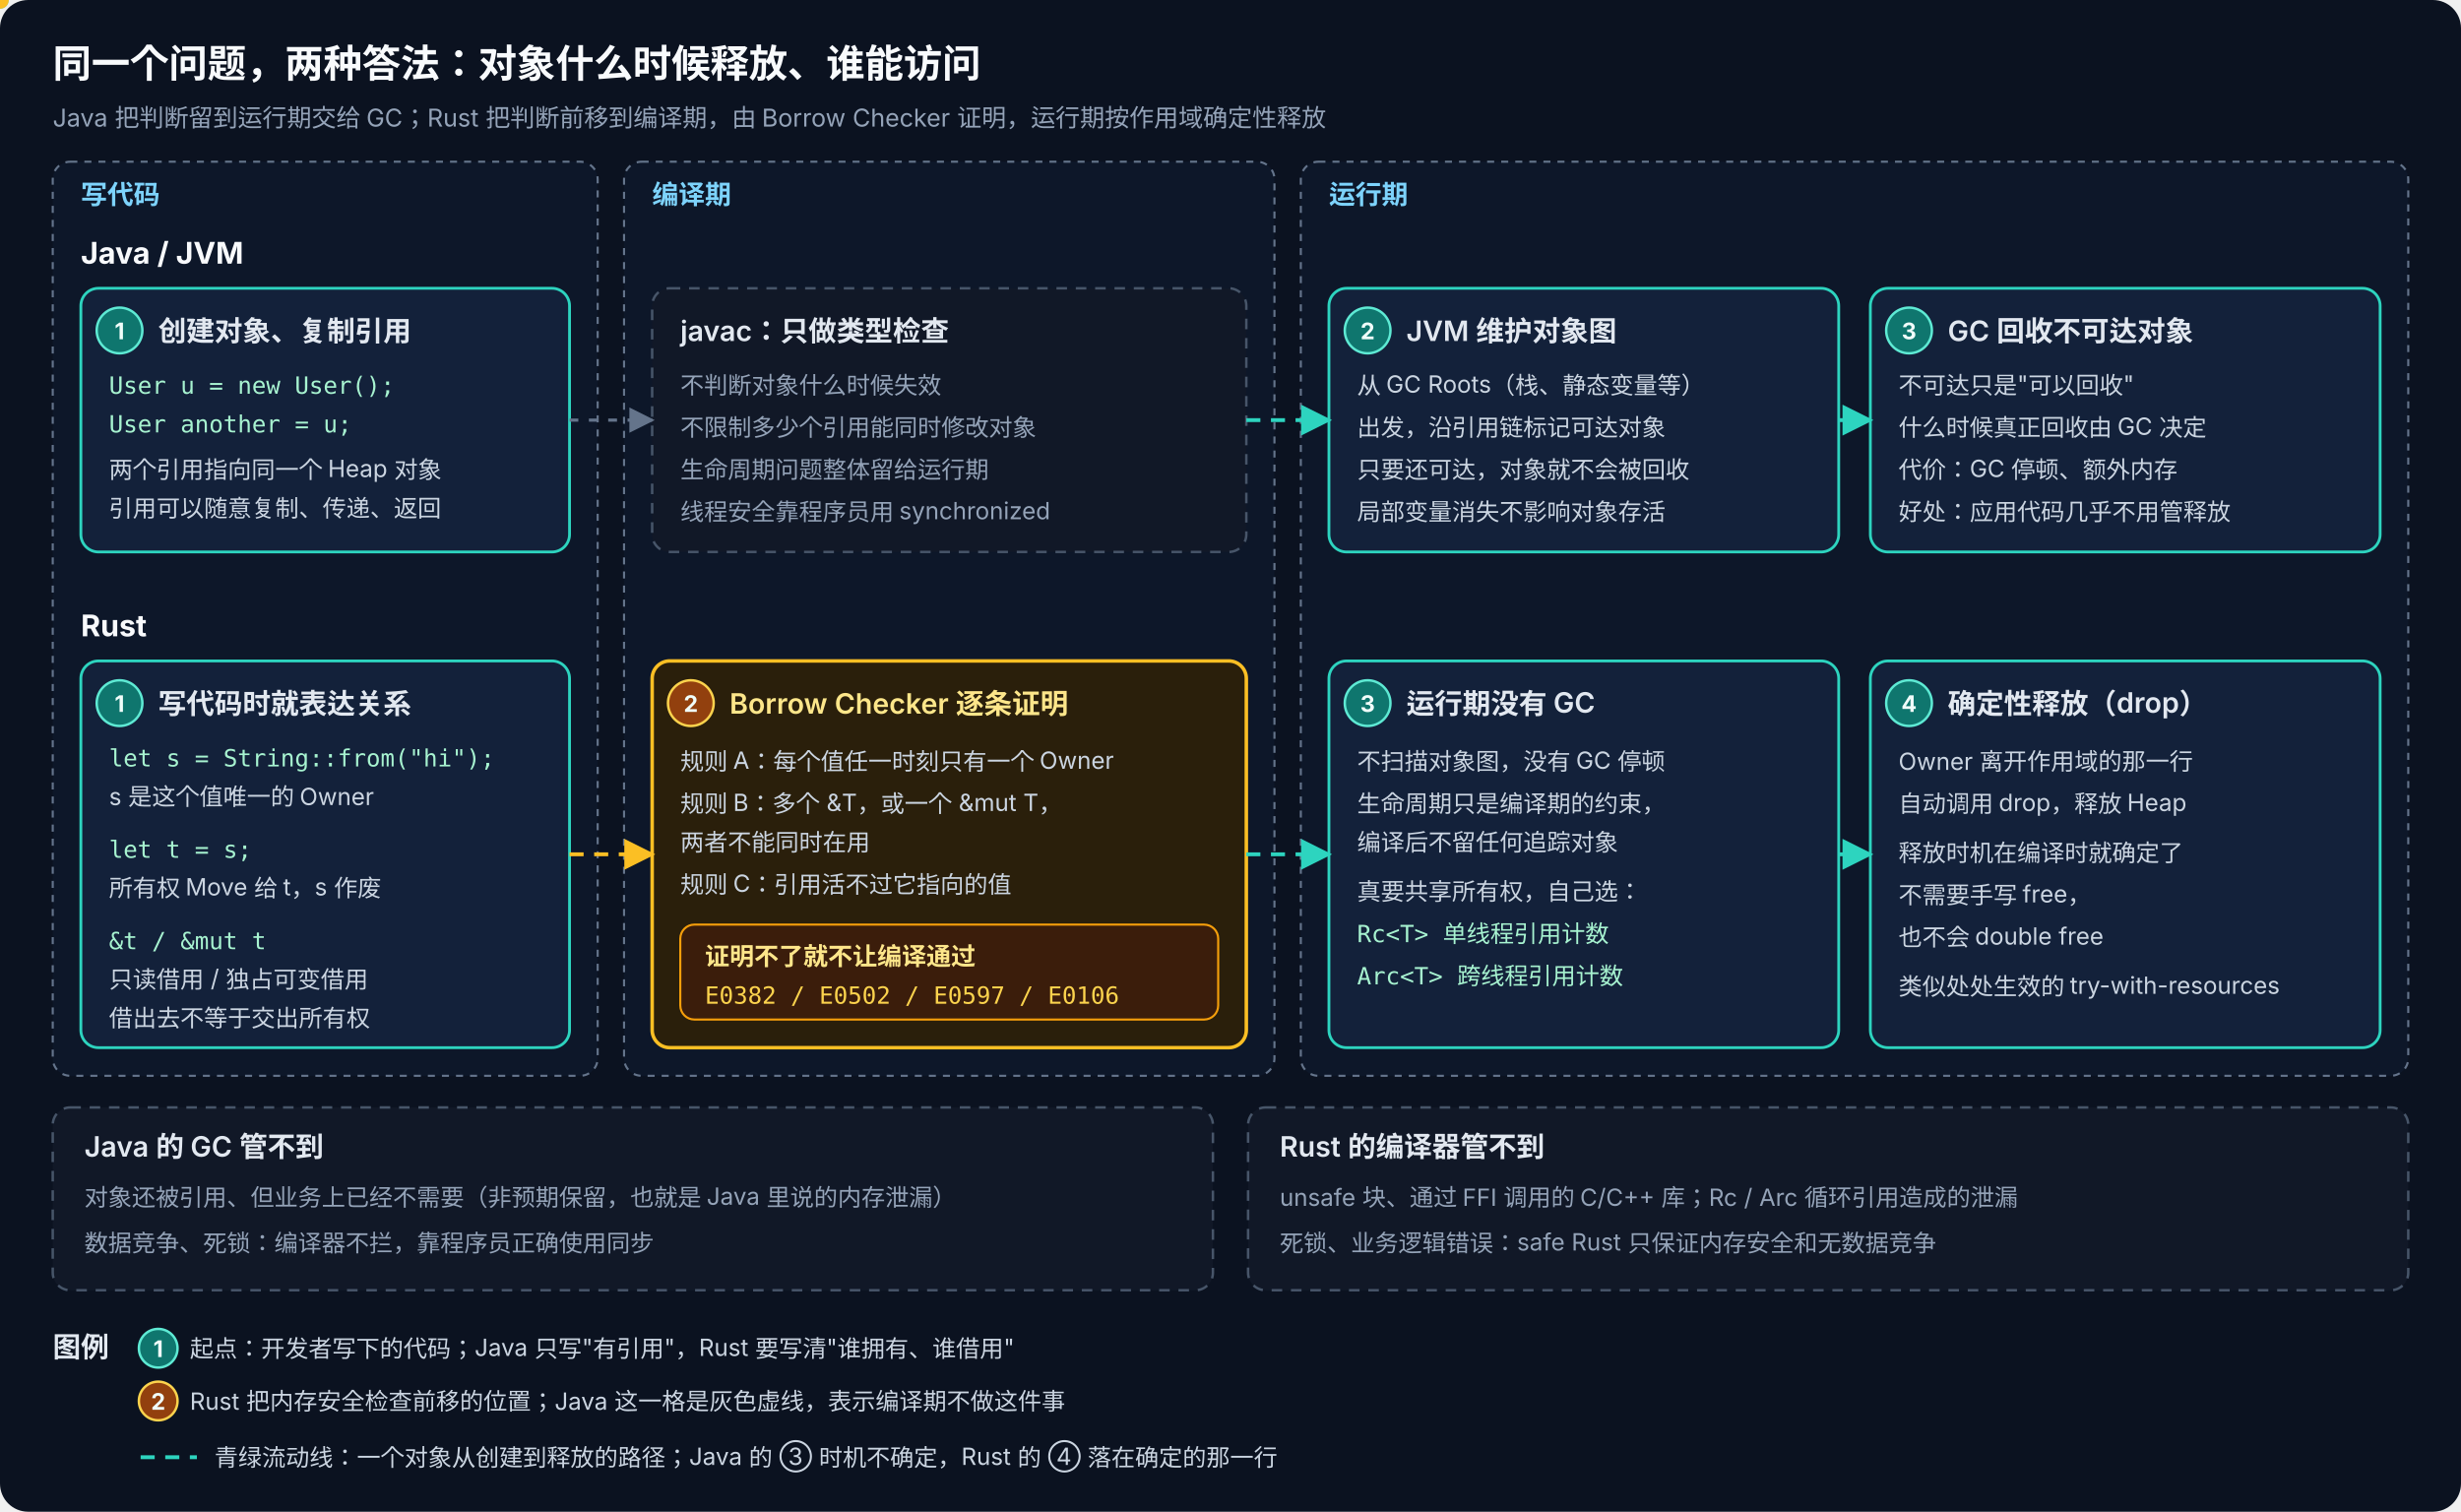
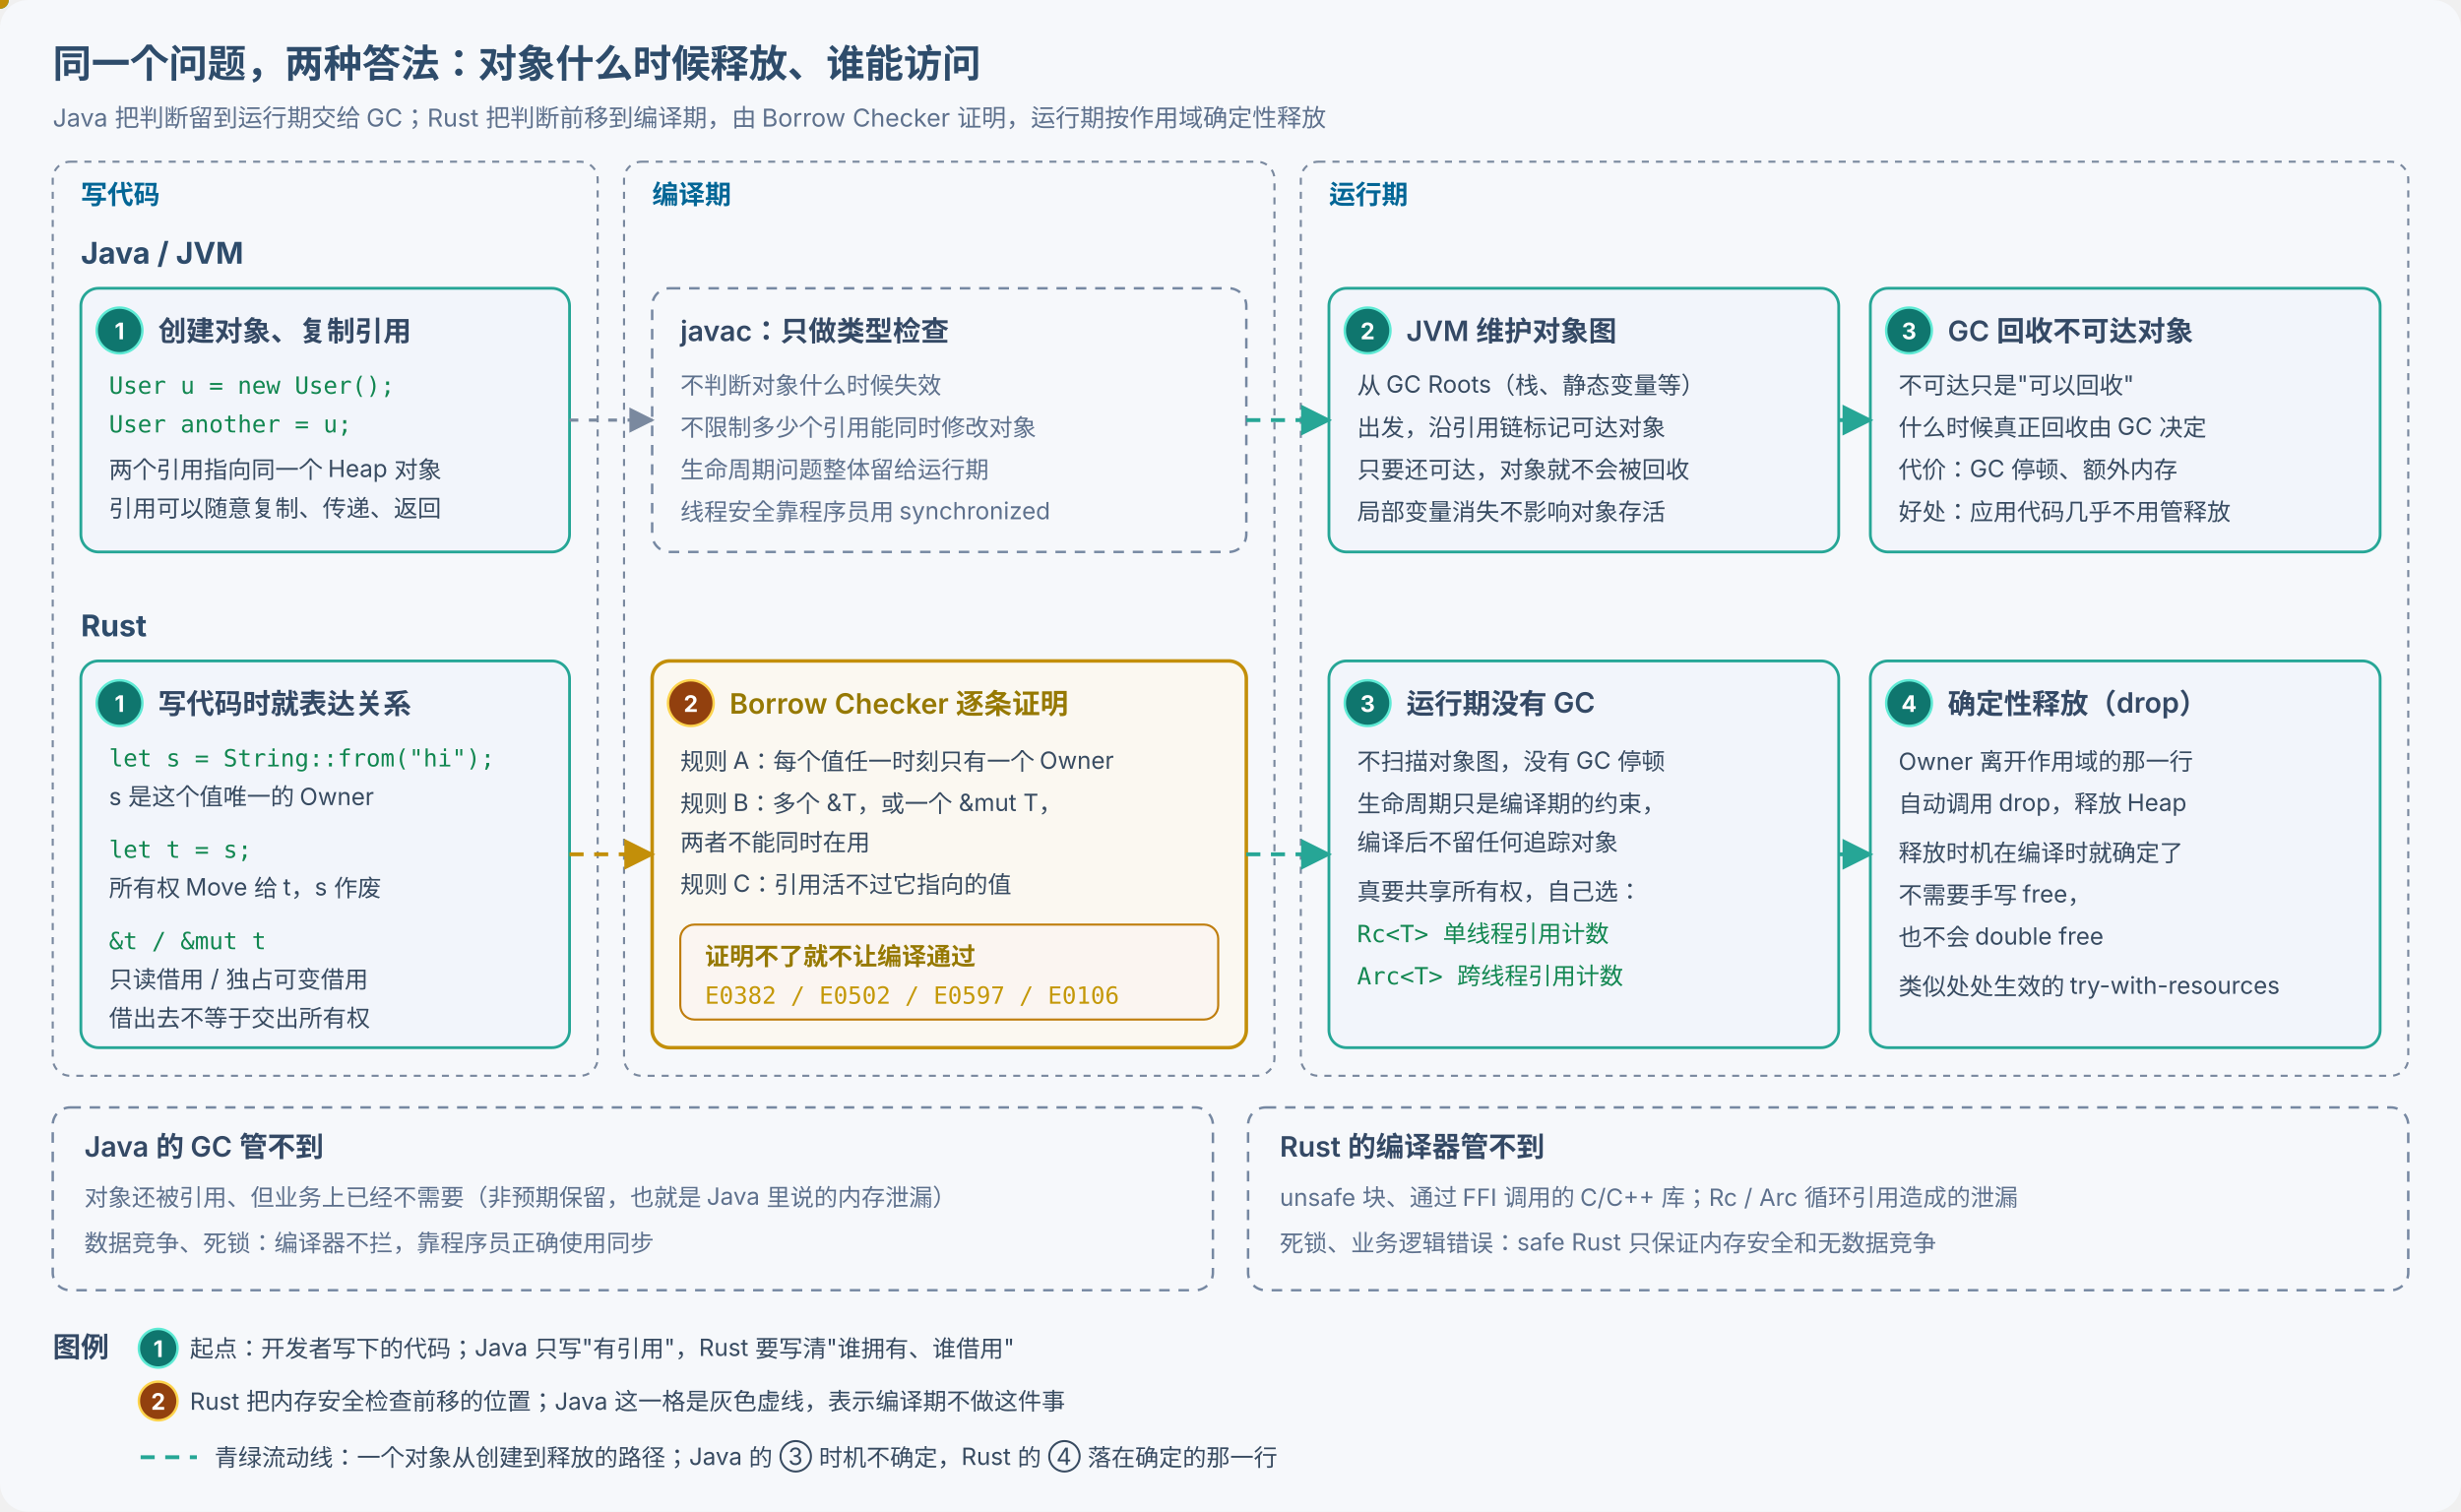
<svg xmlns="http://www.w3.org/2000/svg" viewBox="0 0 1400 860" width="1400" height="860" font-family="-apple-system, 'PingFang SC', 'Microsoft YaHei', 'Segoe UI', sans-serif">
  <defs>
    <marker id="arr" viewBox="0 0 10 10" refX="9" refY="5" markerWidth="8" markerHeight="8" orient="auto-start-reverse">
-       <path d="M0,0 L10,5 L0,10 z" fill="#2dd4bf" />
+       <path d="M0,0 L10,5 L0,10 z" fill="#26a696" />
    </marker>
    <marker id="arrAmber" viewBox="0 0 10 10" refX="9" refY="5" markerWidth="8" markerHeight="8" orient="auto-start-reverse">
-       <path d="M0,0 L10,5 L0,10 z" fill="#fbbf24" />
+       <path d="M0,0 L10,5 L0,10 z" fill="#c38f09" />
    </marker>
    <marker id="arrGray" viewBox="0 0 10 10" refX="9" refY="5" markerWidth="8" markerHeight="8" orient="auto-start-reverse">
-       <path d="M0,0 L10,5 L0,10 z" fill="#64748b" />
+       <path d="M0,0 L10,5 L0,10 z" fill="#7a899f" />
    </marker>
    <style>
-       .bg { fill: #0b1220; }
-       .box { fill: #13213a; stroke: #2dd4bf; stroke-width: 1.6; }
-       .boxBlue { fill: #10203a; stroke: #38bdf8; stroke-width: 1.6; }
-       .boxGray { fill: #111827; stroke: #475569; stroke-width: 1.4; stroke-dasharray: 6 5; }
-       .boxAmber { fill: #2a1f0b; stroke: #fbbf24; stroke-width: 2; animation: pulse 2.4s ease-in-out infinite; }
-       .zone { fill: #0d1729; stroke: #64748b; stroke-width: 1.2; stroke-dasharray: 4 4; }
-       .zl { fill: #7dd3fc; font-size: 15px; font-weight: 600; }
-       .lane { fill: #f8fafc; font-size: 17px; font-weight: 700; }
-       .h { fill: #e2e8f0; font-size: 16px; font-weight: 600; }
-       .hAmber { fill: #fde68a; font-size: 16px; font-weight: 600; }
-       .t { fill: #cbd5e1; font-size: 13.5px; }
-       .tGray { fill: #94a3b8; font-size: 13.5px; }
-       .code { fill: #a7f3d0; font-size: 13.5px; font-family: Menlo, Consolas, monospace; }
-       .title { fill: #f8fafc; font-size: 22px; font-weight: 700; }
-       .sub { fill: #94a3b8; font-size: 14px; }
-       .flow { fill: none; stroke: #2dd4bf; stroke-width: 2.2; stroke-dasharray: 8 6; animation: dash 1.2s linear infinite; }
-       .flowAmber { fill: none; stroke: #fbbf24; stroke-width: 2.2; stroke-dasharray: 8 6; animation: dash 1.2s linear infinite; }
-       .flowGray { fill: none; stroke: #64748b; stroke-width: 1.8; stroke-dasharray: 5 6; }
+       .bg { fill: #f6f8fb; }
+       .box { fill: #f2f5fb; stroke: #26a696; stroke-width: 1.6; }
+       .boxBlue { fill: #f1f5fb; stroke: #0c89c0; stroke-width: 1.6; }
+       .boxGray { fill: #f6f8fb; stroke: #7688a2; stroke-width: 1.4; stroke-dasharray: 6 5; }
+       .boxAmber { fill: #fbf8f1; stroke: #c38f09; stroke-width: 2; animation: pulse 2.4s ease-in-out infinite; }
+       .zone { fill: #f6f8fb; stroke: #7a899f; stroke-width: 1.2; stroke-dasharray: 4 4; }
+       .zl { fill: #036696; font-size: 15px; font-weight: 600; }
+       .lane { fill: #2e4c6b; font-size: 17px; font-weight: 700; }
+       .h { fill: #344965; font-size: 16px; font-weight: 600; }
+       .hAmber { fill: #967903; font-size: 16px; font-weight: 600; }
+       .t { fill: #384b61; font-size: 13.5px; }
+       .tGray { fill: #5e718d; font-size: 13.5px; }
+       .code { fill: #128751; font-size: 13.5px; font-family: Menlo, Consolas, monospace; }
+       .title { fill: #2e4c6b; font-size: 22px; font-weight: 700; }
+       .sub { fill: #5e718d; font-size: 14px; }
+       .flow { fill: none; stroke: #26a696; stroke-width: 2.2; stroke-dasharray: 8 6; animation: dash 1.2s linear infinite; }
+       .flowAmber { fill: none; stroke: #c38f09; stroke-width: 2.2; stroke-dasharray: 8 6; animation: dash 1.2s linear infinite; }
+       .flowGray { fill: none; stroke: #7a899f; stroke-width: 1.8; stroke-dasharray: 5 6; }
      .badge { fill: #0f766e; stroke: #5eead4; stroke-width: 1.4; }
      .badgeAmber { fill: #92400e; stroke: #fcd34d; stroke-width: 1.4; }
-       .bn { fill: #f0fdfa; font-size: 13px; font-weight: 700; text-anchor: middle; }
-       .el { fill: #cbd5e1; font-size: 13.5px; }
+       .bn { fill:#ffffff; font-size: 13px; font-weight: 700; text-anchor: middle; }
+       .el { fill: #384b61; font-size: 13.5px; }
      @keyframes dash { to { stroke-dashoffset: -28; } }
      @keyframes pulse { 0%,100% { stroke-opacity: 1; } 50% { stroke-opacity: 0.35; } }
    </style>
  </defs>
  <rect class="bg" width="1400" height="860" rx="16" />
  <text class="title" x="30" y="44">同一个问题，两种答法：对象什么时候释放、谁能访问</text>
  <text class="sub" x="30" y="72">Java 把判断留到运行期交给 GC；Rust 把判断前移到编译期，由 Borrow Checker 证明，运行期按作用域确定性释放</text>
  <rect class="zone" x="30" y="92" width="310" height="520" rx="10" />
  <text class="zl" x="46" y="116">写代码</text>
  <rect class="zone" x="355" y="92" width="370" height="520" rx="10" />
  <text class="zl" x="371" y="116">编译期</text>
  <rect class="zone" x="740" y="92" width="630" height="520" rx="10" />
  <text class="zl" x="756" y="116">运行期</text>
  <text class="lane" x="46" y="150">Java / JVM</text>
  <rect class="box" x="46" y="164" width="278" height="150" rx="10" />
  <circle class="badge" cx="68" cy="188" r="13" />
  <text class="bn" x="68" y="193">1</text>
  <text class="h" x="90" y="194">创建对象、复制引用</text>
  <text class="code" x="62" y="224">User u = new User();</text>
  <text class="code" x="62" y="246">User another = u;</text>
  <text class="t" x="62" y="272">两个引用指向同一个 Heap 对象</text>
  <text class="t" x="62" y="294">引用可以随意复制、传递、返回</text>
  <rect class="boxGray" x="371" y="164" width="338" height="150" rx="10" />
  <text class="h" x="387" y="194">javac：只做类型检查</text>
  <text class="tGray" x="387" y="224">不判断对象什么时候失效</text>
  <text class="tGray" x="387" y="248">不限制多少个引用能同时修改对象</text>
  <text class="tGray" x="387" y="272">生命周期问题整体留给运行期</text>
  <text class="tGray" x="387" y="296">线程安全靠程序员用 synchronized</text>
  <rect class="box" x="756" y="164" width="290" height="150" rx="10" />
  <circle class="badge" cx="778" cy="188" r="13" />
  <text class="bn" x="778" y="193">2</text>
  <text class="h" x="800" y="194">JVM 维护对象图</text>
  <text class="t" x="772" y="224">从 GC Roots（栈、静态变量等）</text>
  <text class="t" x="772" y="248">出发，沿引用链标记可达对象</text>
  <text class="t" x="772" y="272">只要还可达，对象就不会被回收</text>
  <text class="t" x="772" y="296">局部变量消失不影响对象存活</text>
  <rect class="box" x="1064" y="164" width="290" height="150" rx="10" />
  <circle class="badge" cx="1086" cy="188" r="13" />
  <text class="bn" x="1086" y="193">3</text>
  <text class="h" x="1108" y="194">GC 回收不可达对象</text>
  <text class="t" x="1080" y="224">不可达只是"可以回收"</text>
  <text class="t" x="1080" y="248">什么时候真正回收由 GC 决定</text>
  <text class="t" x="1080" y="272">代价：GC 停顿、额外内存</text>
  <text class="t" x="1080" y="296">好处：应用代码几乎不用管释放</text>
  <path class="flowGray" d="M324,239 L371,239" marker-end="url(#arrGray)" />
  <path class="flow" d="M709,239 L756,239" marker-end="url(#arr)" />
  <path class="flow" d="M1046,239 L1064,239" marker-end="url(#arr)" />
-   <circle r="5" fill="#5eead4">
+   <circle r="5" fill="#1bb199">
    <animateMotion dur="3.2s" repeatCount="indefinite" path="M324,239 L1064,239" />
  </circle>
  <text class="lane" x="46" y="362">Rust</text>
  <rect class="box" x="46" y="376" width="278" height="220" rx="10" />
  <circle class="badge" cx="68" cy="400" r="13" />
  <text class="bn" x="68" y="405">1</text>
  <text class="h" x="90" y="406">写代码时就表达关系</text>
  <text class="code" x="62" y="436">let s = String::from("hi");</text>
  <text class="t" x="62" y="458">s 是这个值唯一的 Owner</text>
  <text class="code" x="62" y="488">let t = s;</text>
  <text class="t" x="62" y="510">所有权 Move 给 t，s 作废</text>
  <text class="code" x="62" y="540">&amp;t   /   &amp;mut t</text>
  <text class="t" x="62" y="562">只读借用 / 独占可变借用</text>
  <text class="t" x="62" y="584">借出去不等于交出所有权</text>
  <rect class="boxAmber" x="371" y="376" width="338" height="220" rx="10" />
  <circle class="badgeAmber" cx="393" cy="400" r="13" />
  <text class="bn" x="393" y="405">2</text>
  <text class="hAmber" x="415" y="406">Borrow Checker 逐条证明</text>
  <text class="t" x="387" y="438">规则 A：每个值任一时刻只有一个 Owner</text>
  <text class="t" x="387" y="462">规则 B：多个 &amp;T，或一个 &amp;mut T，</text>
  <text class="t" x="387" y="484">　　　　两者不能同时在用</text>
  <text class="t" x="387" y="508">规则 C：引用活不过它指向的值</text>
-   <rect x="387" y="526" width="306" height="54" rx="8" fill="#3b1d0b" stroke="#f59e0b" stroke-width="1.2" />
+   <rect x="387" y="526" width="306" height="54" rx="8" fill="#fbf5f1" stroke="#bf7d0d" stroke-width="1.2" />
  <text class="hAmber" x="401" y="549" style="font-size:14px">证明不了就不让编译通过</text>
-   <text class="code" x="401" y="571" style="fill:#fcd34d">E0382 / E0502 / E0597 / E0106</text>
+   <text class="code" x="401" y="571" style="fill:#c49808">E0382 / E0502 / E0597 / E0106</text>
  <rect class="box" x="756" y="376" width="290" height="220" rx="10" />
  <circle class="badge" cx="778" cy="400" r="13" />
  <text class="bn" x="778" y="405">3</text>
  <text class="h" x="800" y="406">运行期没有 GC</text>
  <text class="t" x="772" y="438">不扫描对象图，没有 GC 停顿</text>
  <text class="t" x="772" y="462">生命周期只是编译期的约束，</text>
  <text class="t" x="772" y="484">编译后不留任何追踪对象</text>
  <text class="t" x="772" y="512">真要共享所有权，自己选：</text>
  <text class="code" x="772" y="536">Rc&lt;T&gt; 单线程引用计数</text>
  <text class="code" x="772" y="560">Arc&lt;T&gt; 跨线程引用计数</text>
  <rect class="box" x="1064" y="376" width="290" height="220" rx="10" />
  <circle class="badge" cx="1086" cy="400" r="13" />
  <text class="bn" x="1086" y="405">4</text>
  <text class="h" x="1108" y="406">确定性释放（drop）</text>
  <text class="t" x="1080" y="438">Owner 离开作用域的那一行</text>
  <text class="t" x="1080" y="462">自动调用 drop，释放 Heap</text>
  <text class="t" x="1080" y="490">释放时机在编译时就确定了</text>
  <text class="t" x="1080" y="514">不需要手写 free，</text>
  <text class="t" x="1080" y="538">也不会 double free</text>
  <text class="t" x="1080" y="566">类似处处生效的 try-with-resources</text>
  <path class="flowAmber" d="M324,486 L371,486" marker-end="url(#arrAmber)" />
  <path class="flow" d="M709,486 L756,486" marker-end="url(#arr)" />
  <path class="flow" d="M1046,486 L1064,486" marker-end="url(#arr)" />
-   <circle r="5" fill="#fbbf24">
+   <circle r="5" fill="#c38f09">
    <animateMotion dur="3.2s" repeatCount="indefinite" path="M324,486 L1064,486" />
  </circle>
  <rect class="boxGray" x="30" y="630" width="660" height="104" rx="10" />
  <text class="h" x="48" y="658">Java 的 GC 管不到</text>
  <text class="tGray" x="48" y="686">对象还被引用、但业务上已经不需要（非预期保留，也就是 Java 里说的内存泄漏）</text>
  <text class="tGray" x="48" y="712">数据竞争、死锁：编译器不拦，靠程序员正确使用同步</text>
  <rect class="boxGray" x="710" y="630" width="660" height="104" rx="10" />
  <text class="h" x="728" y="658">Rust 的编译器管不到</text>
  <text class="tGray" x="728" y="686">unsafe 块、通过 FFI 调用的 C/C++ 库；Rc / Arc 循环引用造成的泄漏</text>
  <text class="tGray" x="728" y="712">死锁、业务逻辑错误：safe Rust 只保证内存安全和无数据竞争</text>
  <text class="h" x="30" y="772">图例</text>
  <circle class="badge" cx="90" cy="767" r="11" />
  <text class="bn" x="90" y="772">1</text>
  <text class="el" x="108" y="772">起点：开发者写下的代码；Java 只写"有引用"，Rust 要写清"谁拥有、谁借用"</text>
  <circle class="badgeAmber" cx="90" cy="797" r="11" />
  <text class="bn" x="90" y="802">2</text>
  <text class="el" x="108" y="802">Rust 把内存安全检查前移的位置；Java 这一格是灰色虚线，表示编译期不做这件事</text>
-   <line x1="80" y1="829" x2="112" y2="829" stroke="#2dd4bf" stroke-width="2.2" stroke-dasharray="8 6" />
+   <line x1="80" y1="829" x2="112" y2="829" stroke="#26a696" stroke-width="2.2" stroke-dasharray="8 6" />
  <text class="el" x="122" y="834">青绿流动线：一个对象从创建到释放的路径；Java 的 ③ 时机不确定，Rust 的 ④ 落在确定的那一行</text>
</svg>
